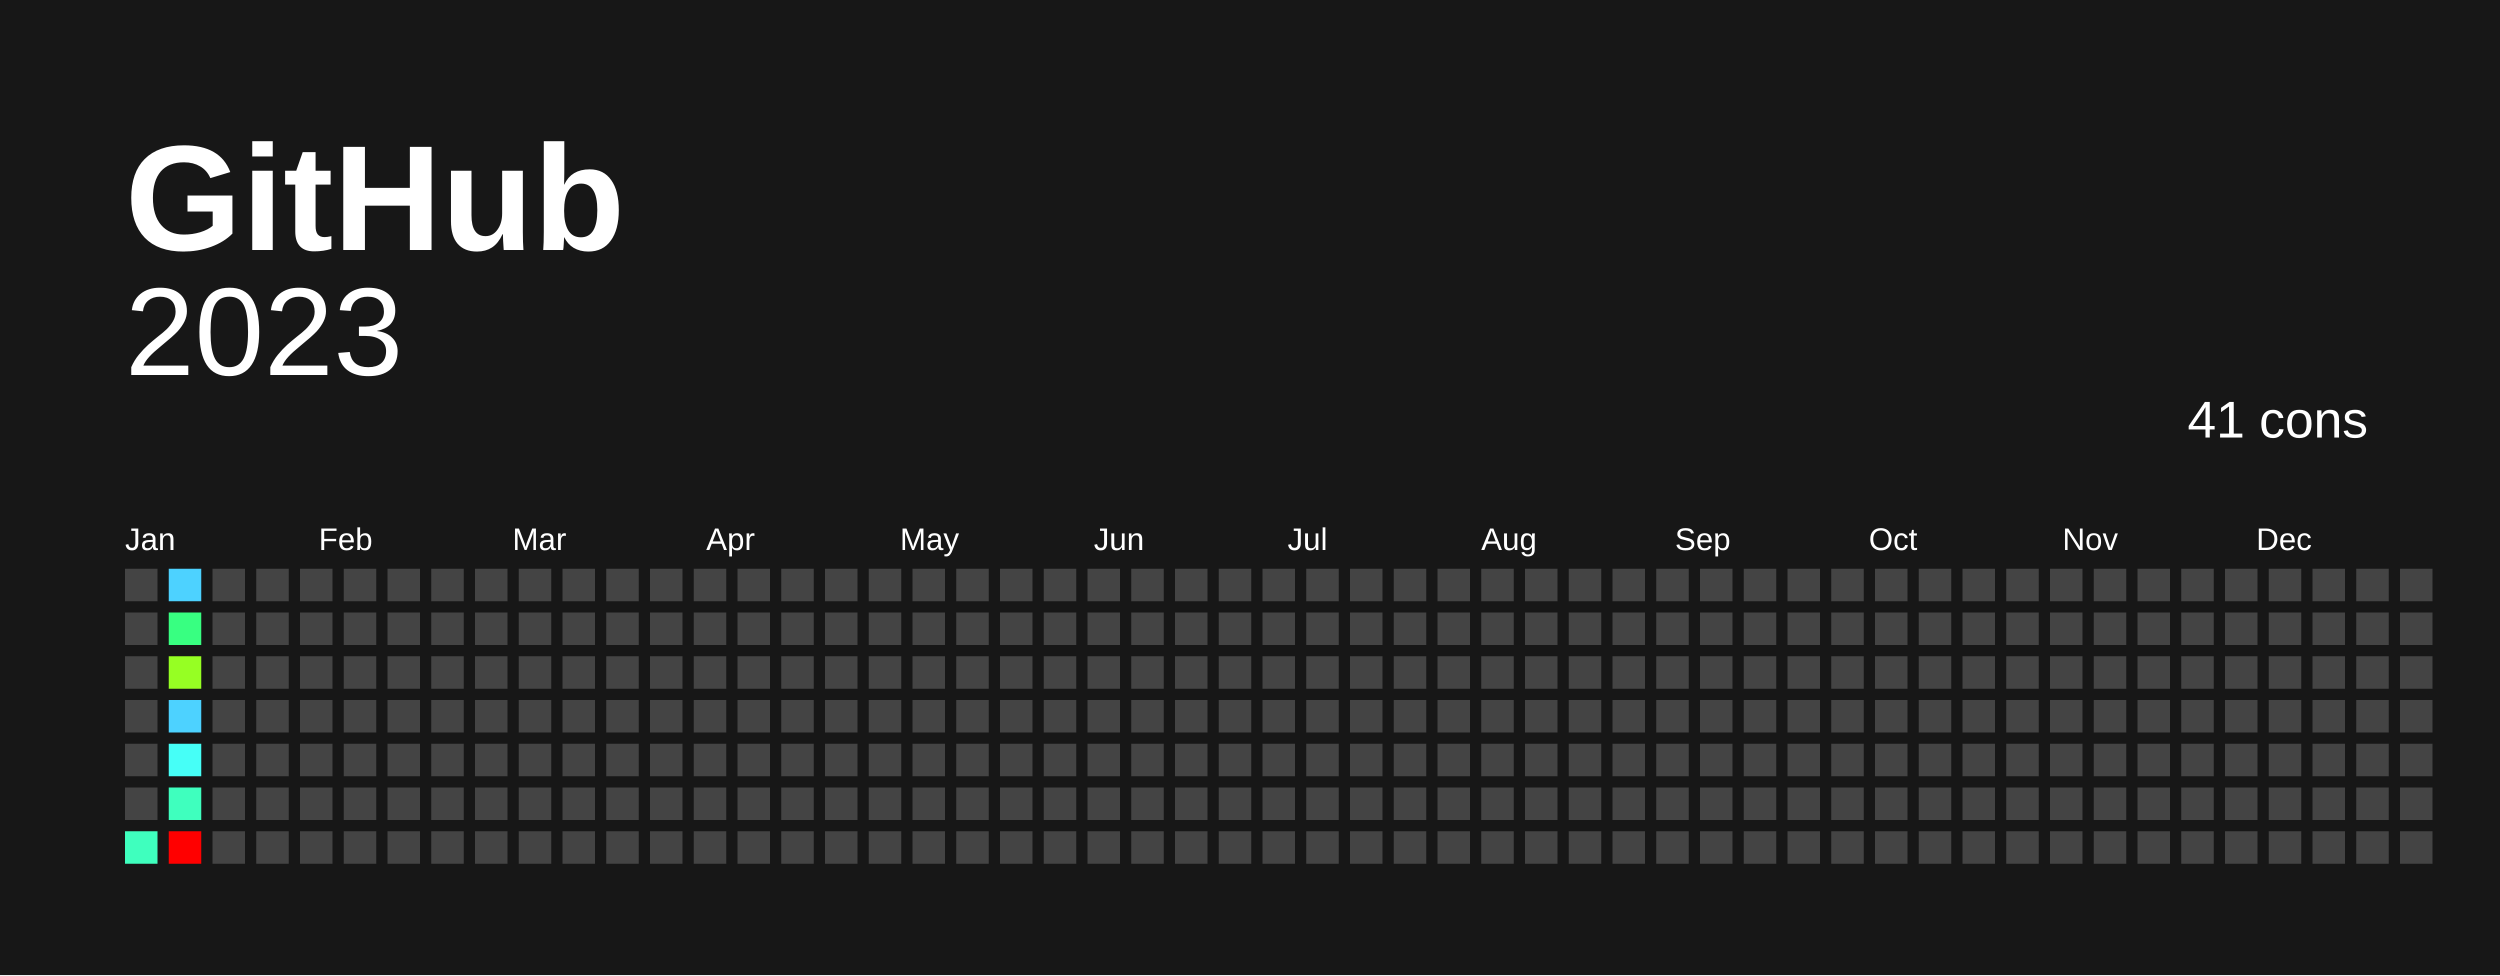
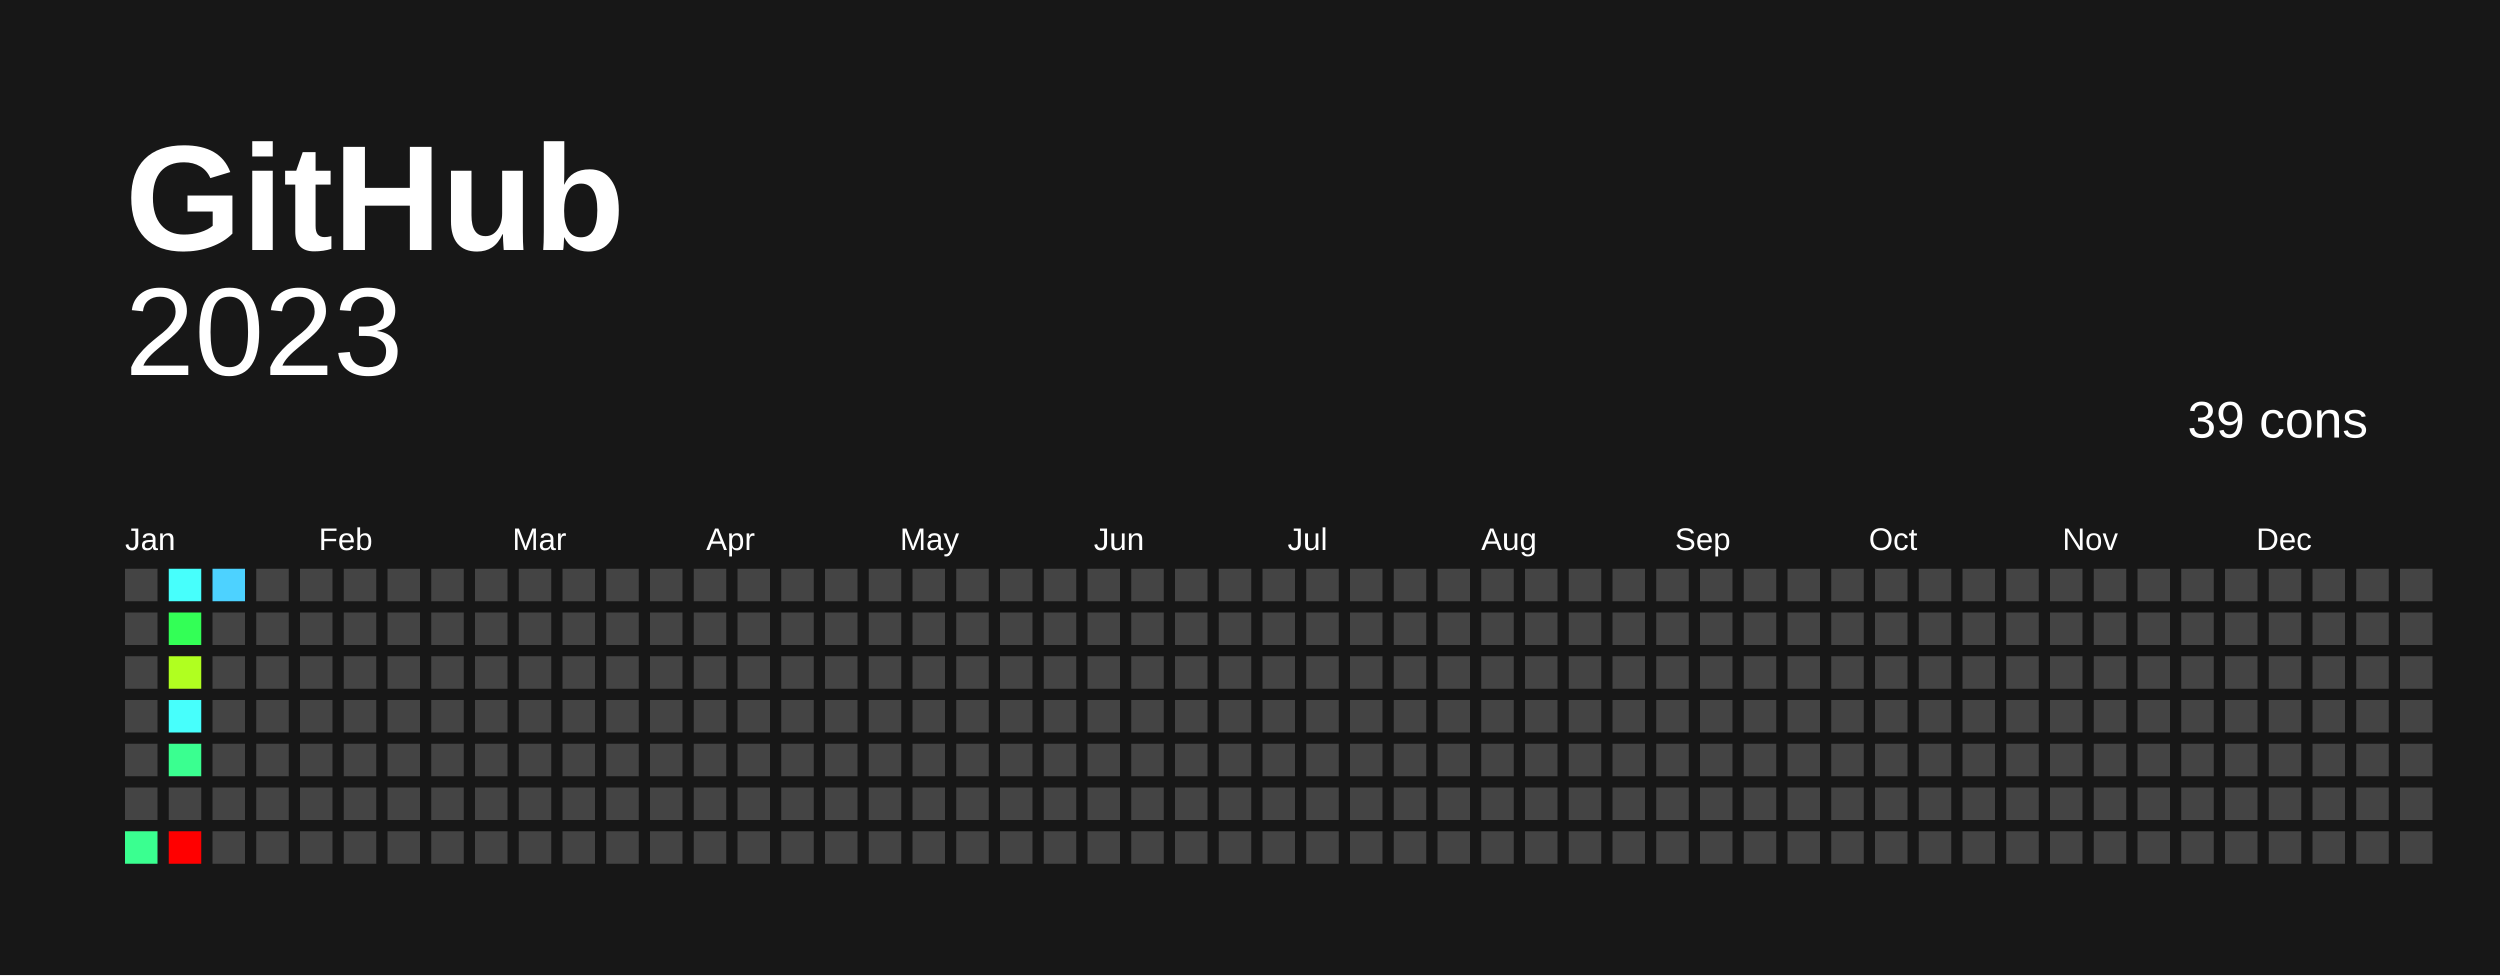
<svg xmlns="http://www.w3.org/2000/svg" baseProfile="full" height="78mm" version="1.1" viewBox="0,0,200,78" width="200mm">
  <defs />
  <rect fill="#171717" height="78" width="200" x="0" y="0" />
  <text fill="#FFFFFF" style="font-size:12px; font-family:Arial; font-weight:bold;" x="10" y="20">GitHub</text>
  <text alignment-baseline="hanging" fill="#FFFFFF" style="font-size:10.0px; font-family:Arial;" x="10" y="30">2023</text>
-   <text alignment-baseline="hanging" fill="#FFFFFF" style="font-size:4.125px; font-family:Arial;" x="175" y="35">41 cons</text>
+   <text alignment-baseline="hanging" fill="#FFFFFF" style="font-size:4.125px; font-family:Arial;" x="175" y="35">39 cons</text>
  <text fill="#FFFFFF" style="font-size:2.5px; font-family:Arial" x="10.0" y="44">Jan</text>
  <text fill="#FFFFFF" style="font-size:2.5px; font-family:Arial" x="25.5" y="44">Feb</text>
  <text fill="#FFFFFF" style="font-size:2.5px; font-family:Arial" x="41.0" y="44">Mar</text>
  <text fill="#FFFFFF" style="font-size:2.5px; font-family:Arial" x="56.5" y="44">Apr</text>
  <text fill="#FFFFFF" style="font-size:2.5px; font-family:Arial" x="72.0" y="44">May</text>
  <text fill="#FFFFFF" style="font-size:2.5px; font-family:Arial" x="87.5" y="44">Jun</text>
  <text fill="#FFFFFF" style="font-size:2.5px; font-family:Arial" x="103.0" y="44">Jul</text>
  <text fill="#FFFFFF" style="font-size:2.5px; font-family:Arial" x="118.5" y="44">Aug</text>
  <text fill="#FFFFFF" style="font-size:2.5px; font-family:Arial" x="134.0" y="44">Sep</text>
  <text fill="#FFFFFF" style="font-size:2.5px; font-family:Arial" x="149.5" y="44">Oct</text>
  <text fill="#FFFFFF" style="font-size:2.5px; font-family:Arial" x="165.0" y="44">Nov</text>
  <text fill="#FFFFFF" style="font-size:2.5px; font-family:Arial" x="180.5" y="44">Dec</text>
  <rect fill="#444444" height="2.6" width="2.6" x="10.0" y="45.5" />
  <rect fill="#444444" height="2.6" width="2.6" x="10.0" y="49.0" />
  <rect fill="#444444" height="2.6" width="2.6" x="10.0" y="52.5" />
  <rect fill="#444444" height="2.6" width="2.6" x="10.0" y="56.0" />
  <rect fill="#444444" height="2.6" width="2.6" x="10.0" y="59.5" />
  <rect fill="#444444" height="2.6" width="2.6" x="10.0" y="63.0" />
-   <rect fill="#3fffbe" height="2.6" width="2.6" x="10.0" y="66.5" />
-   <rect fill="#4dd2ff" height="2.6" width="2.6" x="13.5" y="45.5" />
-   <rect fill="#38ff81" height="2.6" width="2.6" x="13.5" y="49.0" />
-   <rect fill="#96ff23" height="2.6" width="2.6" x="13.5" y="52.5" />
-   <rect fill="#4dd2ff" height="2.6" width="2.6" x="13.5" y="56.0" />
-   <rect fill="#46fff7" height="2.6" width="2.6" x="13.5" y="59.5" />
-   <rect fill="#3fffbe" height="2.6" width="2.6" x="13.5" y="63.0" />
+   <rect fill="#3aff90" height="2.6" width="2.6" x="10.0" y="66.5" />
+   <rect fill="#47fffc" height="2.6" width="2.6" x="13.5" y="45.5" />
+   <rect fill="#33ff56" height="2.6" width="2.6" x="13.5" y="49.0" />
+   <rect fill="#b0ff20" height="2.6" width="2.6" x="13.5" y="52.5" />
+   <rect fill="#47fffc" height="2.6" width="2.6" x="13.5" y="56.0" />
+   <rect fill="#3aff90" height="2.6" width="2.6" x="13.5" y="59.5" />
+   <rect fill="#444444" height="2.6" width="2.6" x="13.5" y="63.0" />
  <rect fill="red" height="2.6" width="2.6" x="13.5" y="66.5" />
-   <rect fill="#444444" height="2.6" width="2.6" x="17.0" y="45.5" />
+   <rect fill="#4dd2ff" height="2.6" width="2.6" x="17.0" y="45.5" />
  <rect fill="#444444" height="2.6" width="2.6" x="17.0" y="49.0" />
  <rect fill="#444444" height="2.6" width="2.6" x="17.0" y="52.5" />
  <rect fill="#444444" height="2.6" width="2.6" x="17.0" y="56.0" />
  <rect fill="#444444" height="2.6" width="2.6" x="17.0" y="59.5" />
  <rect fill="#444444" height="2.6" width="2.6" x="17.0" y="63.0" />
  <rect fill="#444444" height="2.6" width="2.6" x="17.0" y="66.5" />
  <rect fill="#444444" height="2.6" width="2.6" x="20.5" y="45.5" />
  <rect fill="#444444" height="2.6" width="2.6" x="20.5" y="49.0" />
  <rect fill="#444444" height="2.6" width="2.6" x="20.5" y="52.5" />
  <rect fill="#444444" height="2.6" width="2.6" x="20.5" y="56.0" />
  <rect fill="#444444" height="2.6" width="2.6" x="20.5" y="59.5" />
  <rect fill="#444444" height="2.6" width="2.6" x="20.5" y="63.0" />
  <rect fill="#444444" height="2.6" width="2.6" x="20.5" y="66.5" />
  <rect fill="#444444" height="2.6" width="2.6" x="24.0" y="45.5" />
  <rect fill="#444444" height="2.6" width="2.6" x="24.0" y="49.0" />
  <rect fill="#444444" height="2.6" width="2.6" x="24.0" y="52.5" />
  <rect fill="#444444" height="2.6" width="2.6" x="24.0" y="56.0" />
  <rect fill="#444444" height="2.6" width="2.6" x="24.0" y="59.5" />
  <rect fill="#444444" height="2.6" width="2.6" x="24.0" y="63.0" />
  <rect fill="#444444" height="2.6" width="2.6" x="24.0" y="66.5" />
  <rect fill="#444444" height="2.6" width="2.6" x="27.5" y="45.5" />
  <rect fill="#444444" height="2.6" width="2.6" x="27.5" y="49.0" />
  <rect fill="#444444" height="2.6" width="2.6" x="27.5" y="52.5" />
  <rect fill="#444444" height="2.6" width="2.6" x="27.5" y="56.0" />
  <rect fill="#444444" height="2.6" width="2.6" x="27.5" y="59.5" />
  <rect fill="#444444" height="2.6" width="2.6" x="27.5" y="63.0" />
  <rect fill="#444444" height="2.6" width="2.6" x="27.5" y="66.5" />
  <rect fill="#444444" height="2.6" width="2.6" x="31.0" y="45.5" />
  <rect fill="#444444" height="2.6" width="2.6" x="31.0" y="49.0" />
  <rect fill="#444444" height="2.6" width="2.6" x="31.0" y="52.5" />
  <rect fill="#444444" height="2.6" width="2.6" x="31.0" y="56.0" />
  <rect fill="#444444" height="2.6" width="2.6" x="31.0" y="59.5" />
  <rect fill="#444444" height="2.6" width="2.6" x="31.0" y="63.0" />
  <rect fill="#444444" height="2.6" width="2.6" x="31.0" y="66.5" />
  <rect fill="#444444" height="2.6" width="2.6" x="34.5" y="45.5" />
  <rect fill="#444444" height="2.6" width="2.6" x="34.5" y="49.0" />
  <rect fill="#444444" height="2.6" width="2.6" x="34.5" y="52.5" />
  <rect fill="#444444" height="2.6" width="2.6" x="34.5" y="56.0" />
  <rect fill="#444444" height="2.6" width="2.6" x="34.5" y="59.5" />
  <rect fill="#444444" height="2.6" width="2.6" x="34.5" y="63.0" />
  <rect fill="#444444" height="2.6" width="2.6" x="34.5" y="66.5" />
  <rect fill="#444444" height="2.6" width="2.6" x="38.0" y="45.5" />
  <rect fill="#444444" height="2.6" width="2.6" x="38.0" y="49.0" />
  <rect fill="#444444" height="2.6" width="2.6" x="38.0" y="52.5" />
  <rect fill="#444444" height="2.6" width="2.6" x="38.0" y="56.0" />
  <rect fill="#444444" height="2.6" width="2.6" x="38.0" y="59.5" />
  <rect fill="#444444" height="2.6" width="2.6" x="38.0" y="63.0" />
  <rect fill="#444444" height="2.6" width="2.6" x="38.0" y="66.5" />
  <rect fill="#444444" height="2.6" width="2.6" x="41.5" y="45.5" />
  <rect fill="#444444" height="2.6" width="2.6" x="41.5" y="49.0" />
  <rect fill="#444444" height="2.6" width="2.6" x="41.5" y="52.5" />
  <rect fill="#444444" height="2.6" width="2.6" x="41.5" y="56.0" />
  <rect fill="#444444" height="2.6" width="2.6" x="41.5" y="59.5" />
  <rect fill="#444444" height="2.6" width="2.6" x="41.5" y="63.0" />
  <rect fill="#444444" height="2.6" width="2.6" x="41.5" y="66.5" />
  <rect fill="#444444" height="2.6" width="2.6" x="45.0" y="45.5" />
  <rect fill="#444444" height="2.6" width="2.6" x="45.0" y="49.0" />
  <rect fill="#444444" height="2.6" width="2.6" x="45.0" y="52.5" />
  <rect fill="#444444" height="2.6" width="2.6" x="45.0" y="56.0" />
  <rect fill="#444444" height="2.6" width="2.6" x="45.0" y="59.5" />
  <rect fill="#444444" height="2.6" width="2.6" x="45.0" y="63.0" />
  <rect fill="#444444" height="2.6" width="2.6" x="45.0" y="66.5" />
  <rect fill="#444444" height="2.6" width="2.6" x="48.5" y="45.5" />
  <rect fill="#444444" height="2.6" width="2.6" x="48.5" y="49.0" />
  <rect fill="#444444" height="2.6" width="2.6" x="48.5" y="52.5" />
  <rect fill="#444444" height="2.6" width="2.6" x="48.5" y="56.0" />
  <rect fill="#444444" height="2.6" width="2.6" x="48.5" y="59.5" />
  <rect fill="#444444" height="2.6" width="2.6" x="48.5" y="63.0" />
  <rect fill="#444444" height="2.6" width="2.6" x="48.5" y="66.5" />
  <rect fill="#444444" height="2.6" width="2.6" x="52.0" y="45.5" />
  <rect fill="#444444" height="2.6" width="2.6" x="52.0" y="49.0" />
  <rect fill="#444444" height="2.6" width="2.6" x="52.0" y="52.5" />
  <rect fill="#444444" height="2.6" width="2.6" x="52.0" y="56.0" />
  <rect fill="#444444" height="2.6" width="2.6" x="52.0" y="59.5" />
  <rect fill="#444444" height="2.6" width="2.6" x="52.0" y="63.0" />
  <rect fill="#444444" height="2.6" width="2.6" x="52.0" y="66.5" />
  <rect fill="#444444" height="2.6" width="2.6" x="55.5" y="45.5" />
  <rect fill="#444444" height="2.6" width="2.6" x="55.5" y="49.0" />
  <rect fill="#444444" height="2.6" width="2.6" x="55.5" y="52.5" />
  <rect fill="#444444" height="2.6" width="2.6" x="55.5" y="56.0" />
  <rect fill="#444444" height="2.6" width="2.6" x="55.5" y="59.5" />
  <rect fill="#444444" height="2.6" width="2.6" x="55.5" y="63.0" />
  <rect fill="#444444" height="2.6" width="2.6" x="55.5" y="66.5" />
  <rect fill="#444444" height="2.6" width="2.6" x="59.0" y="45.5" />
  <rect fill="#444444" height="2.6" width="2.6" x="59.0" y="49.0" />
  <rect fill="#444444" height="2.6" width="2.6" x="59.0" y="52.5" />
  <rect fill="#444444" height="2.6" width="2.6" x="59.0" y="56.0" />
  <rect fill="#444444" height="2.6" width="2.6" x="59.0" y="59.5" />
  <rect fill="#444444" height="2.6" width="2.6" x="59.0" y="63.0" />
  <rect fill="#444444" height="2.6" width="2.6" x="59.0" y="66.5" />
  <rect fill="#444444" height="2.6" width="2.6" x="62.5" y="45.5" />
  <rect fill="#444444" height="2.6" width="2.6" x="62.5" y="49.0" />
  <rect fill="#444444" height="2.6" width="2.6" x="62.5" y="52.5" />
  <rect fill="#444444" height="2.6" width="2.6" x="62.5" y="56.0" />
  <rect fill="#444444" height="2.6" width="2.6" x="62.5" y="59.5" />
  <rect fill="#444444" height="2.6" width="2.6" x="62.5" y="63.0" />
  <rect fill="#444444" height="2.6" width="2.6" x="62.5" y="66.5" />
  <rect fill="#444444" height="2.6" width="2.6" x="66.0" y="45.5" />
  <rect fill="#444444" height="2.6" width="2.6" x="66.0" y="49.0" />
  <rect fill="#444444" height="2.6" width="2.6" x="66.0" y="52.5" />
  <rect fill="#444444" height="2.6" width="2.6" x="66.0" y="56.0" />
  <rect fill="#444444" height="2.6" width="2.6" x="66.0" y="59.5" />
  <rect fill="#444444" height="2.6" width="2.6" x="66.0" y="63.0" />
  <rect fill="#444444" height="2.6" width="2.6" x="66.0" y="66.5" />
  <rect fill="#444444" height="2.6" width="2.6" x="69.5" y="45.5" />
  <rect fill="#444444" height="2.6" width="2.6" x="69.5" y="49.0" />
  <rect fill="#444444" height="2.6" width="2.6" x="69.5" y="52.5" />
  <rect fill="#444444" height="2.6" width="2.6" x="69.5" y="56.0" />
  <rect fill="#444444" height="2.6" width="2.6" x="69.5" y="59.5" />
  <rect fill="#444444" height="2.6" width="2.6" x="69.5" y="63.0" />
  <rect fill="#444444" height="2.6" width="2.6" x="69.5" y="66.5" />
  <rect fill="#444444" height="2.6" width="2.6" x="73.0" y="45.5" />
  <rect fill="#444444" height="2.6" width="2.6" x="73.0" y="49.0" />
  <rect fill="#444444" height="2.6" width="2.6" x="73.0" y="52.5" />
  <rect fill="#444444" height="2.6" width="2.6" x="73.0" y="56.0" />
  <rect fill="#444444" height="2.6" width="2.6" x="73.0" y="59.5" />
  <rect fill="#444444" height="2.6" width="2.6" x="73.0" y="63.0" />
  <rect fill="#444444" height="2.6" width="2.6" x="73.0" y="66.5" />
  <rect fill="#444444" height="2.6" width="2.6" x="76.5" y="45.5" />
  <rect fill="#444444" height="2.6" width="2.6" x="76.5" y="49.0" />
  <rect fill="#444444" height="2.6" width="2.6" x="76.5" y="52.5" />
  <rect fill="#444444" height="2.6" width="2.6" x="76.5" y="56.0" />
  <rect fill="#444444" height="2.6" width="2.6" x="76.5" y="59.5" />
  <rect fill="#444444" height="2.6" width="2.6" x="76.5" y="63.0" />
  <rect fill="#444444" height="2.6" width="2.6" x="76.5" y="66.5" />
  <rect fill="#444444" height="2.6" width="2.6" x="80.0" y="45.5" />
  <rect fill="#444444" height="2.6" width="2.6" x="80.0" y="49.0" />
  <rect fill="#444444" height="2.6" width="2.6" x="80.0" y="52.5" />
  <rect fill="#444444" height="2.6" width="2.6" x="80.0" y="56.0" />
  <rect fill="#444444" height="2.6" width="2.6" x="80.0" y="59.5" />
  <rect fill="#444444" height="2.6" width="2.6" x="80.0" y="63.0" />
  <rect fill="#444444" height="2.6" width="2.6" x="80.0" y="66.5" />
  <rect fill="#444444" height="2.6" width="2.6" x="83.5" y="45.5" />
  <rect fill="#444444" height="2.6" width="2.6" x="83.5" y="49.0" />
  <rect fill="#444444" height="2.6" width="2.6" x="83.5" y="52.5" />
  <rect fill="#444444" height="2.6" width="2.6" x="83.5" y="56.0" />
  <rect fill="#444444" height="2.6" width="2.6" x="83.5" y="59.5" />
  <rect fill="#444444" height="2.6" width="2.6" x="83.5" y="63.0" />
  <rect fill="#444444" height="2.6" width="2.6" x="83.5" y="66.5" />
  <rect fill="#444444" height="2.6" width="2.6" x="87.0" y="45.5" />
  <rect fill="#444444" height="2.6" width="2.6" x="87.0" y="49.0" />
  <rect fill="#444444" height="2.6" width="2.6" x="87.0" y="52.5" />
  <rect fill="#444444" height="2.6" width="2.6" x="87.0" y="56.0" />
  <rect fill="#444444" height="2.6" width="2.6" x="87.0" y="59.5" />
  <rect fill="#444444" height="2.6" width="2.6" x="87.0" y="63.0" />
  <rect fill="#444444" height="2.6" width="2.6" x="87.0" y="66.5" />
  <rect fill="#444444" height="2.6" width="2.6" x="90.5" y="45.5" />
  <rect fill="#444444" height="2.6" width="2.6" x="90.5" y="49.0" />
  <rect fill="#444444" height="2.6" width="2.6" x="90.5" y="52.5" />
  <rect fill="#444444" height="2.6" width="2.6" x="90.5" y="56.0" />
  <rect fill="#444444" height="2.6" width="2.6" x="90.5" y="59.5" />
  <rect fill="#444444" height="2.6" width="2.6" x="90.5" y="63.0" />
  <rect fill="#444444" height="2.6" width="2.6" x="90.5" y="66.5" />
  <rect fill="#444444" height="2.6" width="2.6" x="94.0" y="45.5" />
  <rect fill="#444444" height="2.6" width="2.6" x="94.0" y="49.0" />
  <rect fill="#444444" height="2.6" width="2.6" x="94.0" y="52.5" />
  <rect fill="#444444" height="2.6" width="2.6" x="94.0" y="56.0" />
  <rect fill="#444444" height="2.6" width="2.6" x="94.0" y="59.5" />
  <rect fill="#444444" height="2.6" width="2.6" x="94.0" y="63.0" />
  <rect fill="#444444" height="2.6" width="2.6" x="94.0" y="66.5" />
  <rect fill="#444444" height="2.6" width="2.6" x="97.5" y="45.5" />
  <rect fill="#444444" height="2.6" width="2.6" x="97.5" y="49.0" />
  <rect fill="#444444" height="2.6" width="2.6" x="97.5" y="52.5" />
  <rect fill="#444444" height="2.6" width="2.6" x="97.5" y="56.0" />
  <rect fill="#444444" height="2.6" width="2.6" x="97.5" y="59.5" />
  <rect fill="#444444" height="2.6" width="2.6" x="97.5" y="63.0" />
  <rect fill="#444444" height="2.6" width="2.6" x="97.5" y="66.5" />
  <rect fill="#444444" height="2.6" width="2.6" x="101.0" y="45.5" />
  <rect fill="#444444" height="2.6" width="2.6" x="101.0" y="49.0" />
  <rect fill="#444444" height="2.6" width="2.6" x="101.0" y="52.5" />
  <rect fill="#444444" height="2.6" width="2.6" x="101.0" y="56.0" />
  <rect fill="#444444" height="2.6" width="2.6" x="101.0" y="59.5" />
  <rect fill="#444444" height="2.6" width="2.6" x="101.0" y="63.0" />
  <rect fill="#444444" height="2.6" width="2.6" x="101.0" y="66.5" />
  <rect fill="#444444" height="2.6" width="2.6" x="104.5" y="45.5" />
  <rect fill="#444444" height="2.6" width="2.6" x="104.5" y="49.0" />
  <rect fill="#444444" height="2.6" width="2.6" x="104.5" y="52.5" />
  <rect fill="#444444" height="2.6" width="2.6" x="104.5" y="56.0" />
  <rect fill="#444444" height="2.6" width="2.6" x="104.5" y="59.5" />
  <rect fill="#444444" height="2.6" width="2.6" x="104.5" y="63.0" />
  <rect fill="#444444" height="2.6" width="2.6" x="104.5" y="66.5" />
  <rect fill="#444444" height="2.6" width="2.6" x="108.0" y="45.5" />
  <rect fill="#444444" height="2.6" width="2.6" x="108.0" y="49.0" />
  <rect fill="#444444" height="2.6" width="2.6" x="108.0" y="52.5" />
  <rect fill="#444444" height="2.6" width="2.6" x="108.0" y="56.0" />
  <rect fill="#444444" height="2.6" width="2.6" x="108.0" y="59.5" />
  <rect fill="#444444" height="2.6" width="2.6" x="108.0" y="63.0" />
  <rect fill="#444444" height="2.6" width="2.6" x="108.0" y="66.5" />
  <rect fill="#444444" height="2.6" width="2.6" x="111.5" y="45.5" />
  <rect fill="#444444" height="2.6" width="2.6" x="111.5" y="49.0" />
  <rect fill="#444444" height="2.6" width="2.6" x="111.5" y="52.5" />
  <rect fill="#444444" height="2.6" width="2.6" x="111.5" y="56.0" />
  <rect fill="#444444" height="2.6" width="2.6" x="111.5" y="59.5" />
  <rect fill="#444444" height="2.6" width="2.6" x="111.5" y="63.0" />
  <rect fill="#444444" height="2.6" width="2.6" x="111.5" y="66.5" />
  <rect fill="#444444" height="2.6" width="2.6" x="115.0" y="45.5" />
  <rect fill="#444444" height="2.6" width="2.6" x="115.0" y="49.0" />
  <rect fill="#444444" height="2.6" width="2.6" x="115.0" y="52.5" />
  <rect fill="#444444" height="2.6" width="2.6" x="115.0" y="56.0" />
  <rect fill="#444444" height="2.6" width="2.6" x="115.0" y="59.5" />
  <rect fill="#444444" height="2.6" width="2.6" x="115.0" y="63.0" />
  <rect fill="#444444" height="2.6" width="2.6" x="115.0" y="66.5" />
  <rect fill="#444444" height="2.6" width="2.6" x="118.5" y="45.5" />
  <rect fill="#444444" height="2.6" width="2.6" x="118.5" y="49.0" />
  <rect fill="#444444" height="2.6" width="2.6" x="118.5" y="52.5" />
  <rect fill="#444444" height="2.6" width="2.6" x="118.5" y="56.0" />
  <rect fill="#444444" height="2.6" width="2.6" x="118.5" y="59.5" />
  <rect fill="#444444" height="2.6" width="2.6" x="118.5" y="63.0" />
  <rect fill="#444444" height="2.6" width="2.6" x="118.5" y="66.5" />
  <rect fill="#444444" height="2.6" width="2.6" x="122.0" y="45.5" />
  <rect fill="#444444" height="2.6" width="2.6" x="122.0" y="49.0" />
  <rect fill="#444444" height="2.6" width="2.6" x="122.0" y="52.5" />
  <rect fill="#444444" height="2.6" width="2.6" x="122.0" y="56.0" />
  <rect fill="#444444" height="2.6" width="2.6" x="122.0" y="59.5" />
  <rect fill="#444444" height="2.6" width="2.6" x="122.0" y="63.0" />
  <rect fill="#444444" height="2.6" width="2.6" x="122.0" y="66.5" />
  <rect fill="#444444" height="2.6" width="2.6" x="125.5" y="45.5" />
  <rect fill="#444444" height="2.6" width="2.6" x="125.5" y="49.0" />
  <rect fill="#444444" height="2.6" width="2.6" x="125.5" y="52.5" />
  <rect fill="#444444" height="2.6" width="2.6" x="125.5" y="56.0" />
  <rect fill="#444444" height="2.6" width="2.6" x="125.5" y="59.5" />
  <rect fill="#444444" height="2.6" width="2.6" x="125.5" y="63.0" />
  <rect fill="#444444" height="2.6" width="2.6" x="125.5" y="66.5" />
  <rect fill="#444444" height="2.6" width="2.6" x="129.0" y="45.5" />
  <rect fill="#444444" height="2.6" width="2.6" x="129.0" y="49.0" />
  <rect fill="#444444" height="2.6" width="2.6" x="129.0" y="52.5" />
  <rect fill="#444444" height="2.6" width="2.6" x="129.0" y="56.0" />
  <rect fill="#444444" height="2.6" width="2.6" x="129.0" y="59.5" />
  <rect fill="#444444" height="2.6" width="2.6" x="129.0" y="63.0" />
  <rect fill="#444444" height="2.6" width="2.6" x="129.0" y="66.5" />
  <rect fill="#444444" height="2.6" width="2.6" x="132.5" y="45.5" />
  <rect fill="#444444" height="2.6" width="2.6" x="132.5" y="49.0" />
  <rect fill="#444444" height="2.6" width="2.6" x="132.5" y="52.5" />
  <rect fill="#444444" height="2.6" width="2.6" x="132.5" y="56.0" />
  <rect fill="#444444" height="2.6" width="2.6" x="132.5" y="59.5" />
  <rect fill="#444444" height="2.6" width="2.6" x="132.5" y="63.0" />
  <rect fill="#444444" height="2.6" width="2.6" x="132.5" y="66.5" />
  <rect fill="#444444" height="2.6" width="2.6" x="136.0" y="45.5" />
  <rect fill="#444444" height="2.6" width="2.6" x="136.0" y="49.0" />
  <rect fill="#444444" height="2.6" width="2.6" x="136.0" y="52.5" />
  <rect fill="#444444" height="2.6" width="2.6" x="136.0" y="56.0" />
  <rect fill="#444444" height="2.6" width="2.6" x="136.0" y="59.5" />
  <rect fill="#444444" height="2.6" width="2.6" x="136.0" y="63.0" />
  <rect fill="#444444" height="2.6" width="2.6" x="136.0" y="66.5" />
  <rect fill="#444444" height="2.6" width="2.6" x="139.5" y="45.5" />
  <rect fill="#444444" height="2.6" width="2.6" x="139.5" y="49.0" />
  <rect fill="#444444" height="2.6" width="2.6" x="139.5" y="52.5" />
  <rect fill="#444444" height="2.6" width="2.6" x="139.5" y="56.0" />
  <rect fill="#444444" height="2.6" width="2.6" x="139.5" y="59.5" />
  <rect fill="#444444" height="2.6" width="2.6" x="139.5" y="63.0" />
  <rect fill="#444444" height="2.6" width="2.6" x="139.5" y="66.5" />
  <rect fill="#444444" height="2.6" width="2.6" x="143.0" y="45.5" />
  <rect fill="#444444" height="2.6" width="2.6" x="143.0" y="49.0" />
  <rect fill="#444444" height="2.6" width="2.6" x="143.0" y="52.5" />
  <rect fill="#444444" height="2.6" width="2.6" x="143.0" y="56.0" />
  <rect fill="#444444" height="2.6" width="2.6" x="143.0" y="59.5" />
  <rect fill="#444444" height="2.6" width="2.6" x="143.0" y="63.0" />
  <rect fill="#444444" height="2.6" width="2.6" x="143.0" y="66.5" />
  <rect fill="#444444" height="2.6" width="2.6" x="146.5" y="45.5" />
  <rect fill="#444444" height="2.6" width="2.6" x="146.5" y="49.0" />
  <rect fill="#444444" height="2.6" width="2.6" x="146.5" y="52.5" />
  <rect fill="#444444" height="2.6" width="2.6" x="146.5" y="56.0" />
  <rect fill="#444444" height="2.6" width="2.6" x="146.5" y="59.5" />
  <rect fill="#444444" height="2.6" width="2.6" x="146.5" y="63.0" />
  <rect fill="#444444" height="2.6" width="2.6" x="146.5" y="66.5" />
  <rect fill="#444444" height="2.6" width="2.6" x="150.0" y="45.5" />
  <rect fill="#444444" height="2.6" width="2.6" x="150.0" y="49.0" />
  <rect fill="#444444" height="2.6" width="2.6" x="150.0" y="52.5" />
  <rect fill="#444444" height="2.6" width="2.6" x="150.0" y="56.0" />
  <rect fill="#444444" height="2.6" width="2.6" x="150.0" y="59.5" />
  <rect fill="#444444" height="2.6" width="2.6" x="150.0" y="63.0" />
  <rect fill="#444444" height="2.6" width="2.6" x="150.0" y="66.5" />
  <rect fill="#444444" height="2.6" width="2.6" x="153.5" y="45.5" />
  <rect fill="#444444" height="2.6" width="2.6" x="153.5" y="49.0" />
  <rect fill="#444444" height="2.6" width="2.6" x="153.5" y="52.5" />
  <rect fill="#444444" height="2.6" width="2.6" x="153.5" y="56.0" />
  <rect fill="#444444" height="2.6" width="2.6" x="153.5" y="59.5" />
  <rect fill="#444444" height="2.6" width="2.6" x="153.5" y="63.0" />
  <rect fill="#444444" height="2.6" width="2.6" x="153.5" y="66.5" />
  <rect fill="#444444" height="2.6" width="2.6" x="157.0" y="45.5" />
  <rect fill="#444444" height="2.6" width="2.6" x="157.0" y="49.0" />
  <rect fill="#444444" height="2.6" width="2.6" x="157.0" y="52.5" />
  <rect fill="#444444" height="2.6" width="2.6" x="157.0" y="56.0" />
  <rect fill="#444444" height="2.6" width="2.6" x="157.0" y="59.5" />
  <rect fill="#444444" height="2.6" width="2.6" x="157.0" y="63.0" />
  <rect fill="#444444" height="2.6" width="2.6" x="157.0" y="66.5" />
  <rect fill="#444444" height="2.6" width="2.6" x="160.5" y="45.5" />
  <rect fill="#444444" height="2.6" width="2.6" x="160.5" y="49.0" />
  <rect fill="#444444" height="2.6" width="2.6" x="160.5" y="52.5" />
  <rect fill="#444444" height="2.6" width="2.6" x="160.5" y="56.0" />
  <rect fill="#444444" height="2.6" width="2.6" x="160.5" y="59.5" />
  <rect fill="#444444" height="2.6" width="2.6" x="160.5" y="63.0" />
  <rect fill="#444444" height="2.6" width="2.6" x="160.5" y="66.5" />
  <rect fill="#444444" height="2.6" width="2.6" x="164.0" y="45.5" />
  <rect fill="#444444" height="2.6" width="2.6" x="164.0" y="49.0" />
  <rect fill="#444444" height="2.6" width="2.6" x="164.0" y="52.5" />
  <rect fill="#444444" height="2.6" width="2.6" x="164.0" y="56.0" />
  <rect fill="#444444" height="2.6" width="2.6" x="164.0" y="59.5" />
  <rect fill="#444444" height="2.6" width="2.6" x="164.0" y="63.0" />
  <rect fill="#444444" height="2.6" width="2.6" x="164.0" y="66.5" />
  <rect fill="#444444" height="2.6" width="2.6" x="167.5" y="45.5" />
  <rect fill="#444444" height="2.6" width="2.6" x="167.5" y="49.0" />
  <rect fill="#444444" height="2.6" width="2.6" x="167.5" y="52.5" />
  <rect fill="#444444" height="2.6" width="2.6" x="167.5" y="56.0" />
  <rect fill="#444444" height="2.6" width="2.6" x="167.5" y="59.5" />
  <rect fill="#444444" height="2.6" width="2.6" x="167.5" y="63.0" />
  <rect fill="#444444" height="2.6" width="2.6" x="167.5" y="66.5" />
  <rect fill="#444444" height="2.6" width="2.6" x="171.0" y="45.5" />
  <rect fill="#444444" height="2.6" width="2.6" x="171.0" y="49.0" />
  <rect fill="#444444" height="2.6" width="2.6" x="171.0" y="52.5" />
  <rect fill="#444444" height="2.6" width="2.6" x="171.0" y="56.0" />
  <rect fill="#444444" height="2.6" width="2.6" x="171.0" y="59.5" />
  <rect fill="#444444" height="2.6" width="2.6" x="171.0" y="63.0" />
  <rect fill="#444444" height="2.6" width="2.6" x="171.0" y="66.5" />
  <rect fill="#444444" height="2.6" width="2.6" x="174.5" y="45.5" />
  <rect fill="#444444" height="2.6" width="2.6" x="174.5" y="49.0" />
  <rect fill="#444444" height="2.6" width="2.6" x="174.5" y="52.5" />
  <rect fill="#444444" height="2.6" width="2.6" x="174.5" y="56.0" />
  <rect fill="#444444" height="2.6" width="2.6" x="174.5" y="59.5" />
  <rect fill="#444444" height="2.6" width="2.6" x="174.5" y="63.0" />
  <rect fill="#444444" height="2.6" width="2.6" x="174.5" y="66.5" />
  <rect fill="#444444" height="2.6" width="2.6" x="178.0" y="45.5" />
  <rect fill="#444444" height="2.6" width="2.6" x="178.0" y="49.0" />
  <rect fill="#444444" height="2.6" width="2.6" x="178.0" y="52.5" />
  <rect fill="#444444" height="2.6" width="2.6" x="178.0" y="56.0" />
  <rect fill="#444444" height="2.6" width="2.6" x="178.0" y="59.5" />
  <rect fill="#444444" height="2.6" width="2.6" x="178.0" y="63.0" />
  <rect fill="#444444" height="2.6" width="2.6" x="178.0" y="66.5" />
  <rect fill="#444444" height="2.6" width="2.6" x="181.5" y="45.5" />
  <rect fill="#444444" height="2.6" width="2.6" x="181.5" y="49.0" />
  <rect fill="#444444" height="2.6" width="2.6" x="181.5" y="52.5" />
  <rect fill="#444444" height="2.6" width="2.6" x="181.5" y="56.0" />
  <rect fill="#444444" height="2.6" width="2.6" x="181.5" y="59.5" />
  <rect fill="#444444" height="2.6" width="2.6" x="181.5" y="63.0" />
  <rect fill="#444444" height="2.6" width="2.6" x="181.5" y="66.5" />
  <rect fill="#444444" height="2.6" width="2.6" x="185.0" y="45.5" />
  <rect fill="#444444" height="2.6" width="2.6" x="185.0" y="49.0" />
  <rect fill="#444444" height="2.6" width="2.6" x="185.0" y="52.5" />
  <rect fill="#444444" height="2.6" width="2.6" x="185.0" y="56.0" />
  <rect fill="#444444" height="2.6" width="2.6" x="185.0" y="59.5" />
  <rect fill="#444444" height="2.6" width="2.6" x="185.0" y="63.0" />
  <rect fill="#444444" height="2.6" width="2.6" x="185.0" y="66.5" />
  <rect fill="#444444" height="2.6" width="2.6" x="188.5" y="45.5" />
  <rect fill="#444444" height="2.6" width="2.6" x="188.5" y="49.0" />
  <rect fill="#444444" height="2.6" width="2.6" x="188.5" y="52.5" />
  <rect fill="#444444" height="2.6" width="2.6" x="188.5" y="56.0" />
  <rect fill="#444444" height="2.6" width="2.6" x="188.5" y="59.5" />
  <rect fill="#444444" height="2.6" width="2.6" x="188.5" y="63.0" />
  <rect fill="#444444" height="2.6" width="2.6" x="188.5" y="66.5" />
  <rect fill="#444444" height="2.6" width="2.6" x="192.0" y="45.5" />
  <rect fill="#444444" height="2.6" width="2.6" x="192.0" y="49.0" />
  <rect fill="#444444" height="2.6" width="2.6" x="192.0" y="52.5" />
  <rect fill="#444444" height="2.6" width="2.6" x="192.0" y="56.0" />
  <rect fill="#444444" height="2.6" width="2.6" x="192.0" y="59.5" />
  <rect fill="#444444" height="2.6" width="2.6" x="192.0" y="63.0" />
  <rect fill="#444444" height="2.6" width="2.6" x="192.0" y="66.5" />
</svg>
